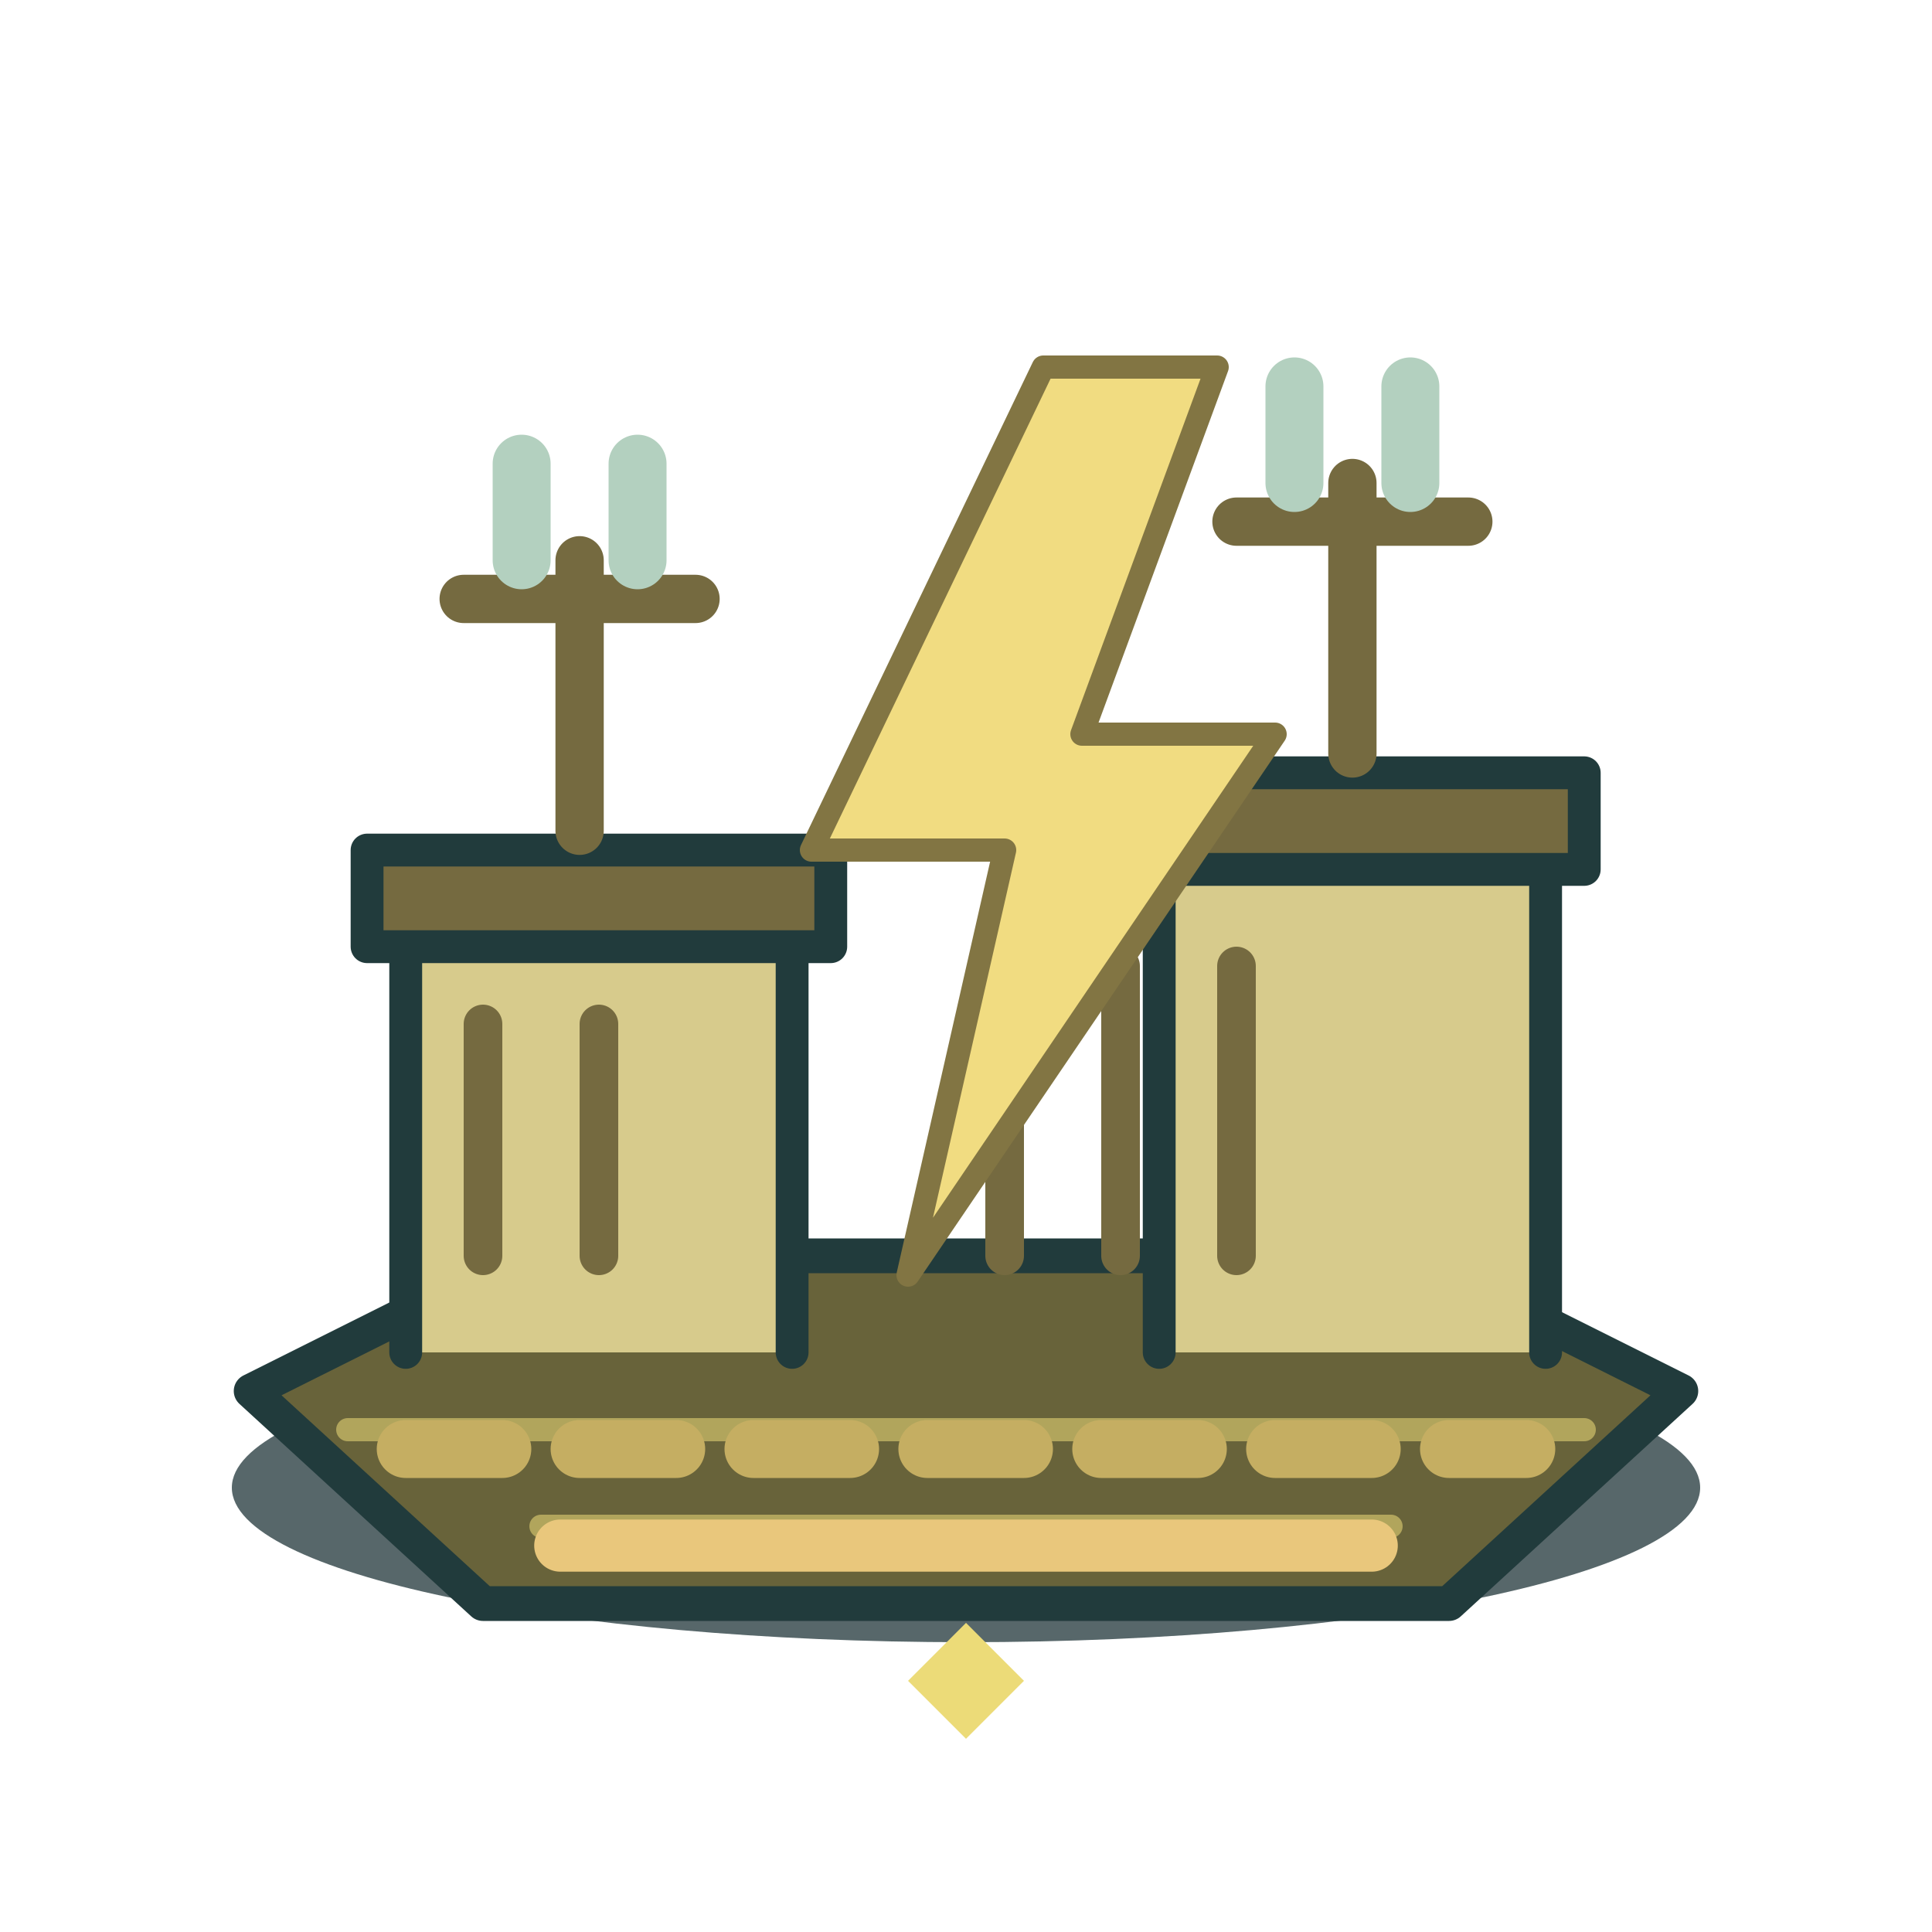
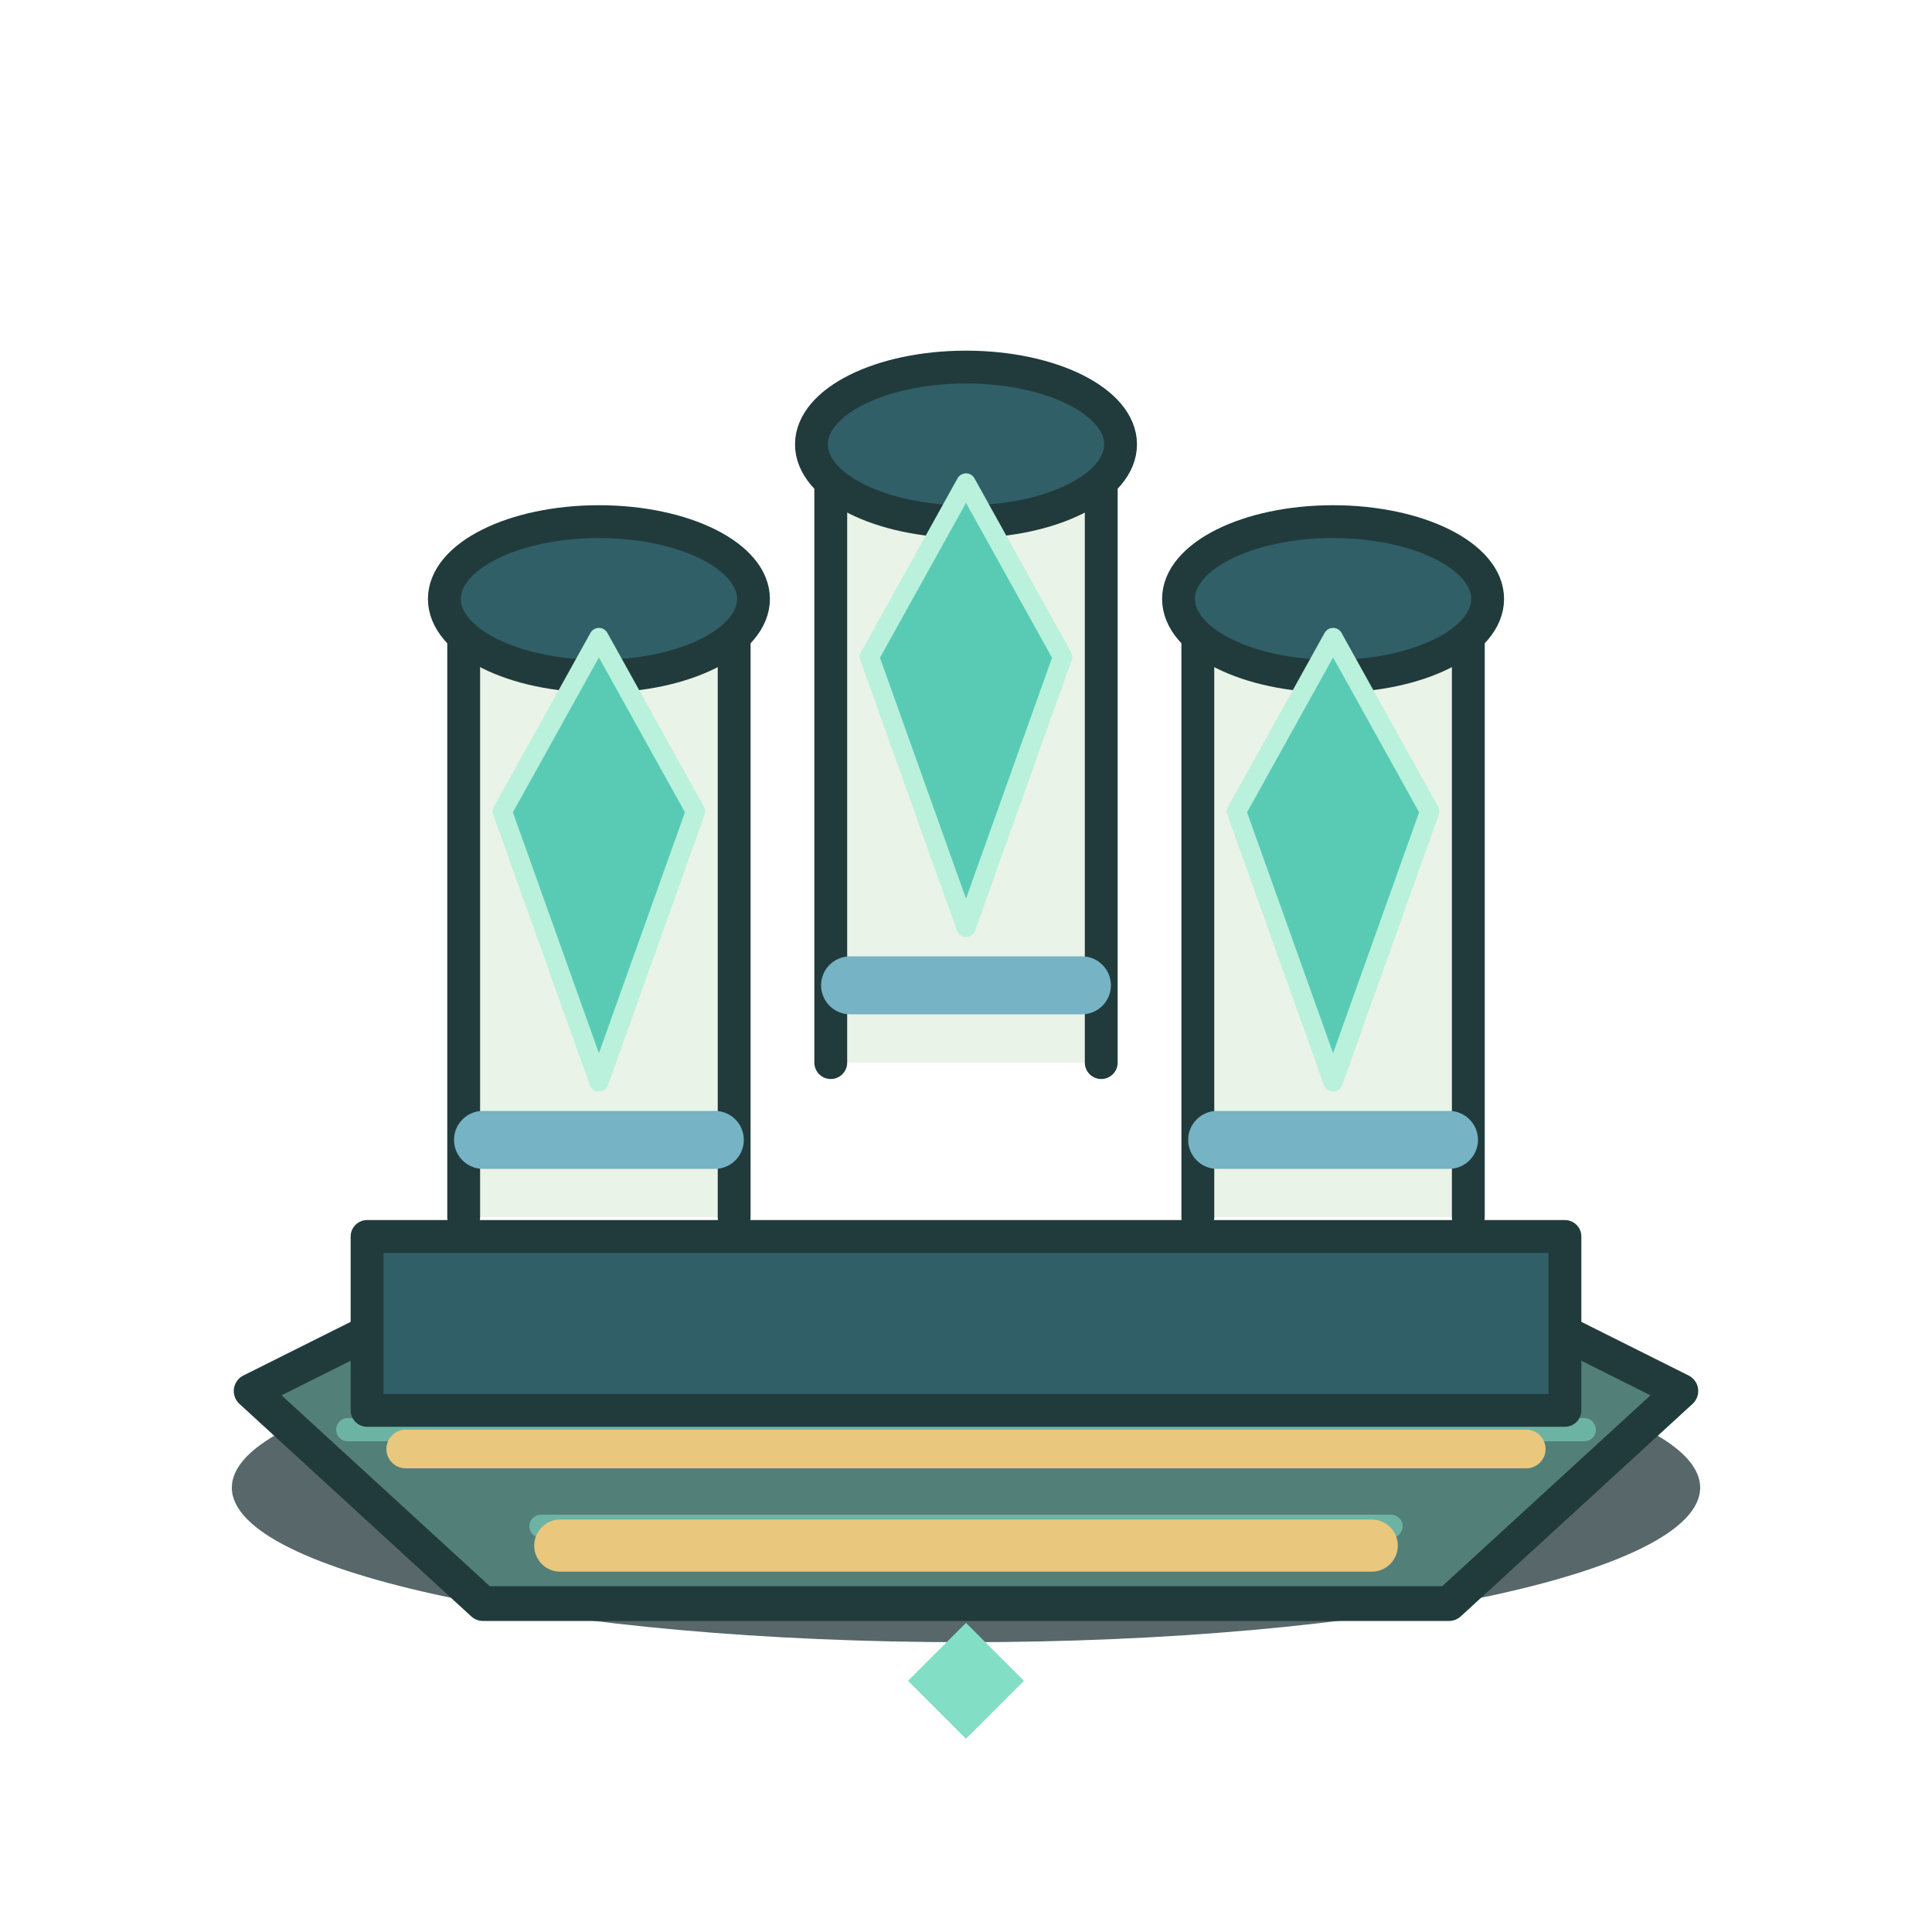
<svg xmlns="http://www.w3.org/2000/svg" viewBox="-50 -50 100 100" role="img" aria-label="陆地能源站 Lv.1">
  <g class="building-art building-energyfield" stroke="#213b3c" stroke-width="1.7" stroke-linejoin="round" stroke-linecap="round">
    <ellipse cy="27" rx="38" ry="8" fill="#10272b" opacity=".7" stroke="none" />
-     <path d="M-37 22l14-7h46l14 7-12 11h-50z" fill="#68633a" stroke="#213b3c" stroke-width="1.8" />
-     <path d="M-32 24h64m-54 5h44" stroke="#ecdb78" stroke-opacity=".55" stroke-width="1.2" />
-     <path d="M-29 20V-5h20v25M10 20V-9h20v29" fill="#d7cb8c" />
-     <path d="M-31-6h24v5h-24zM8-10h24v5H8z" fill="#756a40" />
-     <path d="M-25 3v12m6-12v12m-6-12v12m27-15v15m6-15v15m6-15v15" stroke="#756a40" stroke-width="2" />
-     <path d="M-20-7v-14m40 10v-14m-46 6h12m28-4h12" stroke="#756a40" stroke-width="2.5" />
-     <path d="M-23-21v-5m6 5v-5m34 1v-5m6 5v-5" stroke="#b3d0bf" stroke-width="3" />
-     <path d="M4-31L-8-6H2L-3 16 16-12H6l7-19z" fill="#f1dc81" stroke="#827543" stroke-width="1.2" />
-     <path d="M-29 25h58" stroke="#c5ae62" stroke-width="3" stroke-dasharray="5 4" />
+     <path d="M-37 22l14-7h46l14 7-12 11h-50z" fill="#537f79" stroke="#213b3c" stroke-width="1.8" />
+     <path d="M-32 24h64m-54 5h44" stroke="#83dec6" stroke-opacity=".55" stroke-width="1.2" />
+     <path d="M-31 23h62v-9h-62z" fill="#315f68" />
+     <g transform="translate(-19 0)">
+       <path d="M-7 13V-19h14v32" fill="#eaf3e7" />
+       <ellipse cy="-19" rx="8" ry="4" fill="#315f68" />
+       <path d="M0-17l5 9-5 14-5-14z" fill="#59cbb4" stroke="#b9f1dc" stroke-width="1" />
+       <path d="M-6 9h12" stroke="#76b3c4" stroke-width="3" />
+     </g>
+     <g transform="translate(0 -8)">
+       <path d="M-7 13V-19h14v32" fill="#eaf3e7" />
+       <ellipse cy="-19" rx="8" ry="4" fill="#315f68" />
+       <path d="M0-17l5 9-5 14-5-14z" fill="#59cbb4" stroke="#b9f1dc" stroke-width="1" />
+       <path d="M-6 9h12" stroke="#76b3c4" stroke-width="3" />
+     </g>
+     <g transform="translate(19 0)">
+       <path d="M-7 13V-19h14v32" fill="#eaf3e7" />
+       <ellipse cy="-19" rx="8" ry="4" fill="#315f68" />
+       <path d="M0-17l5 9-5 14-5-14z" fill="#59cbb4" stroke="#b9f1dc" stroke-width="1" />
+       <path d="M-6 9h12" stroke="#76b3c4" stroke-width="3" />
+     </g>
+     <path d="M-29 25h58" stroke="#e9c77c" stroke-width="2" />
    <path d="M-21 30h42" stroke="#e9c77c" stroke-width="2.7" />
-     <path d="M-3 37l3-3 3 3-3 3z" fill="#ecdb78" stroke="none" />
+     <path d="M-3 37l3-3 3 3-3 3z" fill="#83dec6" stroke="none" />
  </g>
</svg>
